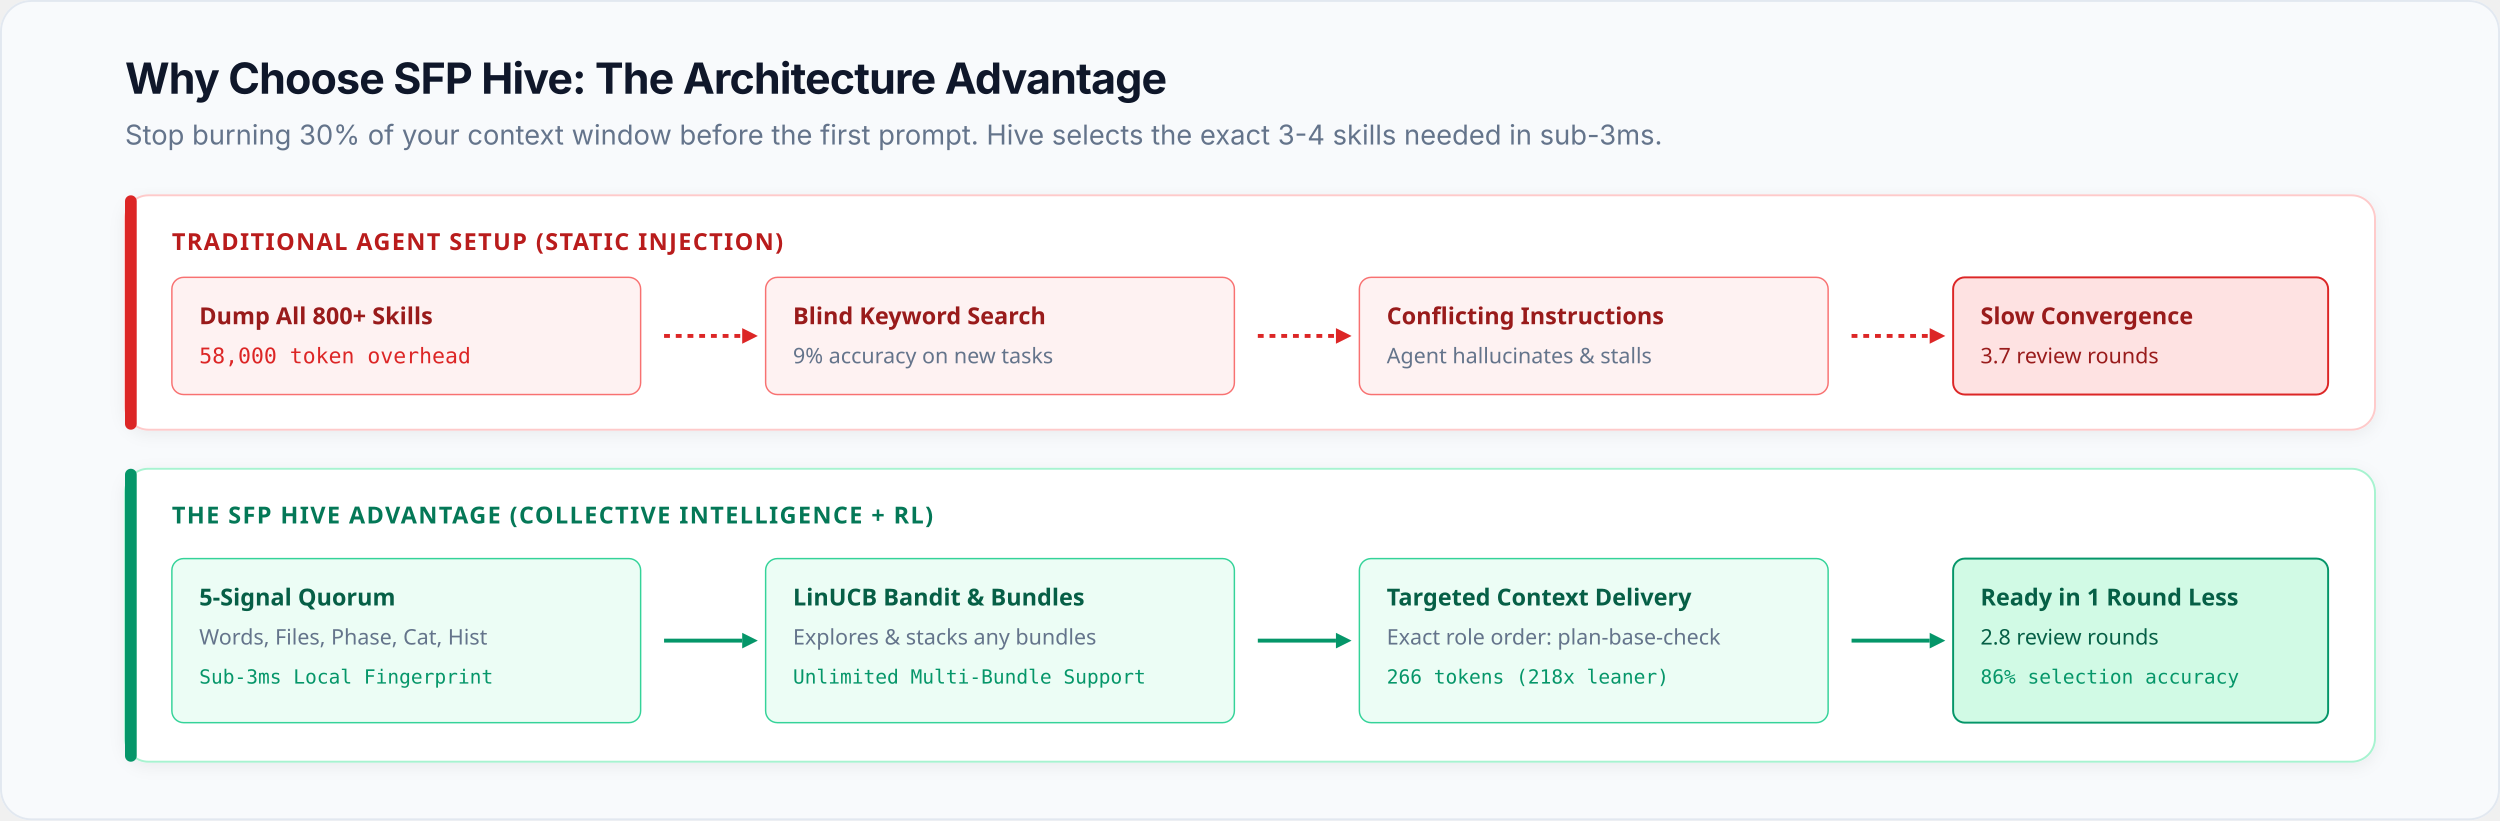
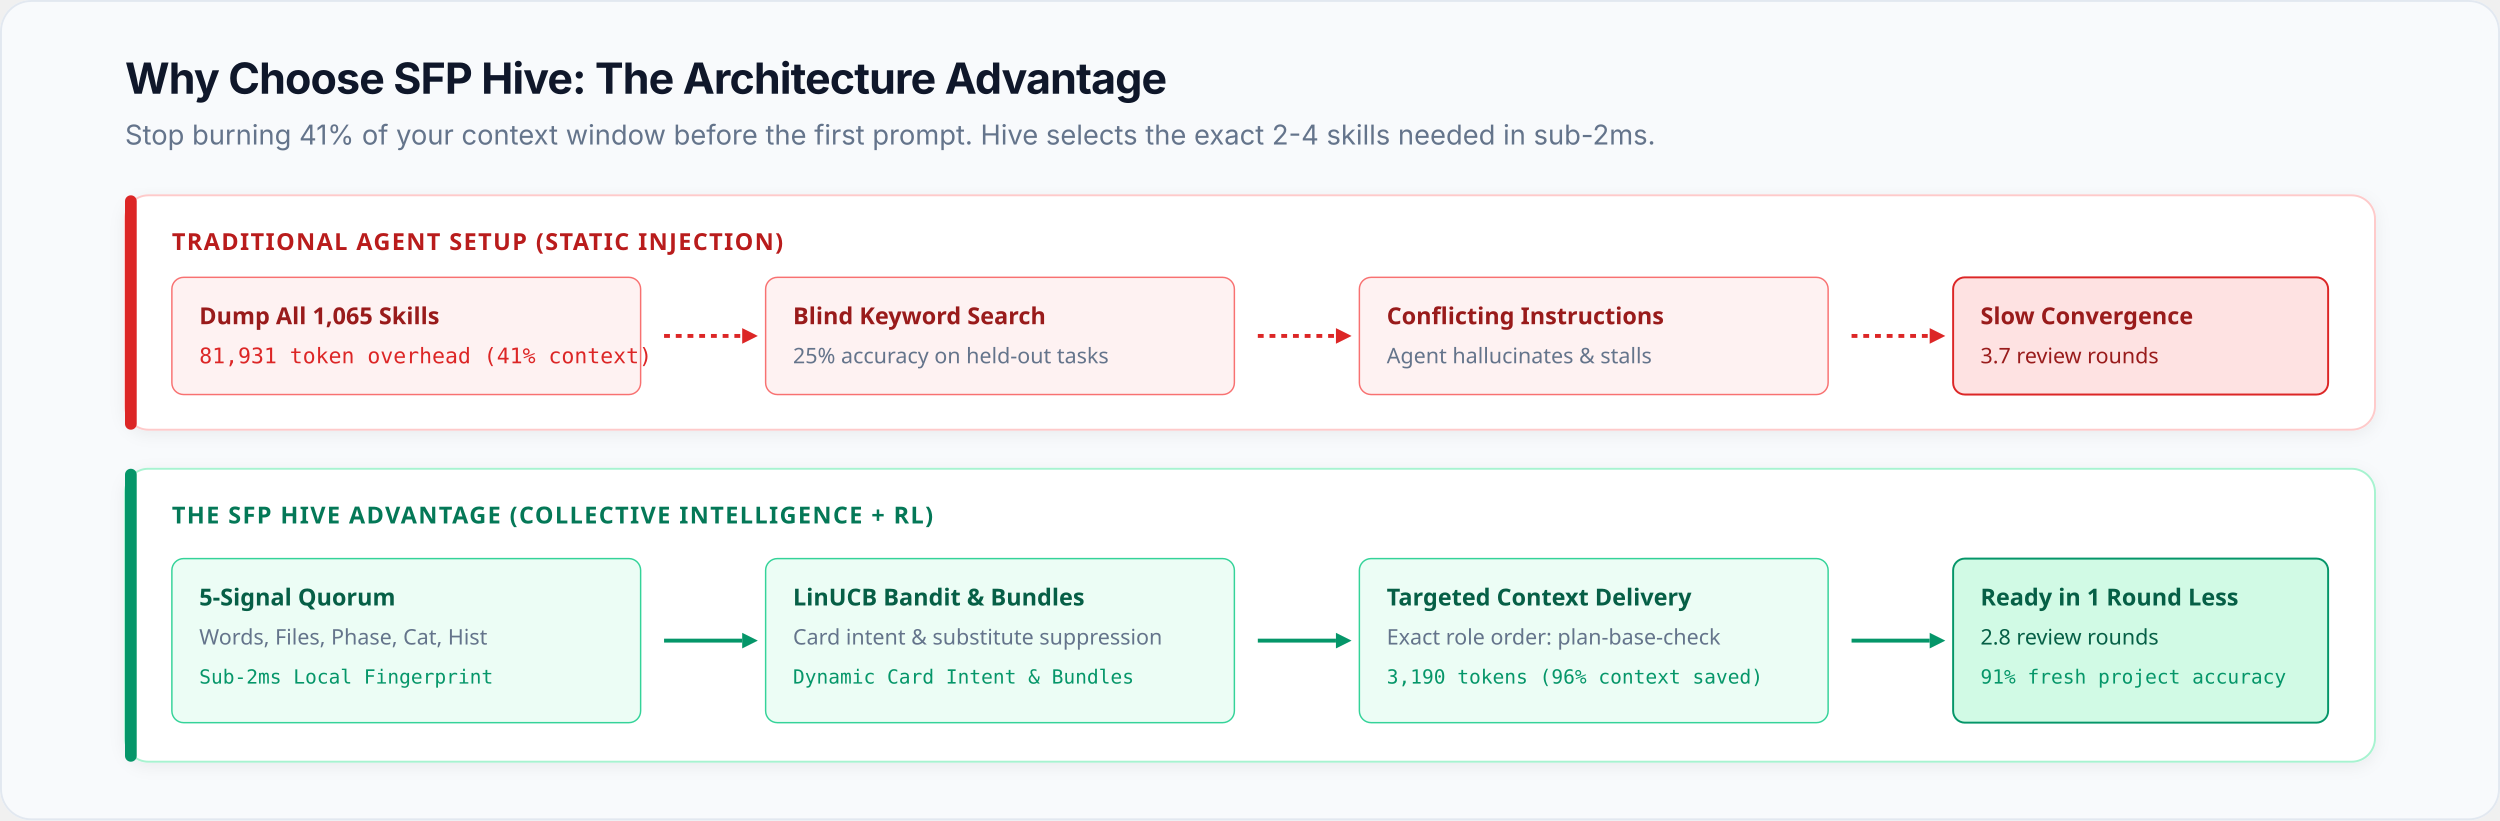
<svg xmlns="http://www.w3.org/2000/svg" width="1280" height="420" viewBox="0 0 1280 420" role="img" aria-labelledby="t d">
  <defs>
    <filter id="card-shadow-l" x="-5%" y="-5%" width="110%" height="115%">
      <feDropShadow dx="0" dy="2" stdDeviation="4" flood-color="#0f172a" flood-opacity="0.06" />
    </filter>
  </defs>
  <rect width="1280" height="420" rx="16" fill="#f8fafc" />
  <rect x="0.5" y="0.5" width="1279" height="419" rx="15.5" fill="none" stroke="#e2e8f0" stroke-width="1" />
  <text x="64" y="48" font-family="ui-sans-serif, system-ui, -apple-system, sans-serif" font-size="22" font-weight="700" fill="#0f172a" letter-spacing="-0.02em">Why Choose SFP Hive: The Architecture Advantage</text>
-   <text x="64" y="74" font-family="ui-sans-serif, system-ui, -apple-system, sans-serif" font-size="14" font-weight="400" fill="#64748b">Stop burning 30% of your context window before the first prompt. Hive selects the exact 3-4 skills needed in sub-3ms.</text>
+   <text x="64" y="74" font-family="ui-sans-serif, system-ui, -apple-system, sans-serif" font-size="14" font-weight="400" fill="#64748b">Stop burning 41% of your context window before the first prompt. Hive selects the exact 2-4 skills needed in sub-2ms.</text>
  <g transform="translate(64, 100)">
    <rect width="1152" height="120" rx="12" fill="#ffffff" stroke="#fecaca" stroke-width="1" filter="url(#card-shadow-l)" />
    <rect width="6" height="120" rx="3" fill="#dc2626" />
    <text x="24" y="28" font-family="ui-sans-serif, system-ui, sans-serif" font-size="12" font-weight="700" fill="#b91c1c" letter-spacing="0.06em">TRADITIONAL AGENT SETUP (STATIC INJECTION)</text>
    <g transform="translate(24, 42)">
      <rect width="240" height="60" rx="6" fill="#fef2f2" stroke="#f87171" stroke-width="0.75" />
-       <text x="14" y="24" font-family="ui-sans-serif, system-ui, sans-serif" font-size="12" font-weight="700" fill="#991b1b">Dump All 800+ Skills</text>
-       <text x="14" y="44" font-family="ui-monospace, monospace" font-size="11" fill="#dc2626">58,000 token overhead</text>
+       <text x="14" y="24" font-family="ui-sans-serif, system-ui, sans-serif" font-size="12" font-weight="700" fill="#991b1b">Dump All 1,065 Skills</text>
+       <text x="14" y="44" font-family="ui-monospace, monospace" font-size="11" fill="#dc2626">81,931 token overhead (41% context)</text>
    </g>
    <path d="M 276 72 L 316 72" stroke="#dc2626" stroke-width="2" stroke-dasharray="3 3" />
    <polygon points="316,68 324,72 316,76" fill="#dc2626" />
    <g transform="translate(328, 42)">
      <rect width="240" height="60" rx="6" fill="#fef2f2" stroke="#f87171" stroke-width="0.75" />
      <text x="14" y="24" font-family="ui-sans-serif, system-ui, sans-serif" font-size="12" font-weight="700" fill="#991b1b">Blind Keyword Search</text>
-       <text x="14" y="44" font-family="ui-sans-serif, system-ui, sans-serif" font-size="11" fill="#64748b">9% accuracy on new tasks</text>
+       <text x="14" y="44" font-family="ui-sans-serif, system-ui, sans-serif" font-size="11" fill="#64748b">25% accuracy on held-out tasks</text>
    </g>
    <path d="M 580 72 L 620 72" stroke="#dc2626" stroke-width="2" stroke-dasharray="3 3" />
    <polygon points="620,68 628,72 620,76" fill="#dc2626" />
    <g transform="translate(632, 42)">
      <rect width="240" height="60" rx="6" fill="#fef2f2" stroke="#f87171" stroke-width="0.75" />
      <text x="14" y="24" font-family="ui-sans-serif, system-ui, sans-serif" font-size="12" font-weight="700" fill="#991b1b">Conflicting Instructions</text>
      <text x="14" y="44" font-family="ui-sans-serif, system-ui, sans-serif" font-size="11" fill="#64748b">Agent hallucinates &amp; stalls</text>
    </g>
    <path d="M 884 72 L 924 72" stroke="#dc2626" stroke-width="2" stroke-dasharray="3 3" />
    <polygon points="924,68 932,72 924,76" fill="#dc2626" />
    <g transform="translate(936, 42)">
      <rect width="192" height="60" rx="6" fill="#fee2e2" stroke="#dc2626" stroke-width="1" />
      <text x="14" y="24" font-family="ui-sans-serif, system-ui, sans-serif" font-size="12" font-weight="700" fill="#991b1b">Slow Convergence</text>
      <text x="14" y="44" font-family="ui-sans-serif, system-ui, sans-serif" font-size="11" fill="#991b1b">3.7 review rounds</text>
    </g>
  </g>
  <g transform="translate(64, 240)">
    <rect width="1152" height="150" rx="12" fill="#ffffff" stroke="#a7f3d0" stroke-width="1" filter="url(#card-shadow-l)" />
    <rect width="6" height="150" rx="3" fill="#059669" />
    <text x="24" y="28" font-family="ui-sans-serif, system-ui, sans-serif" font-size="12" font-weight="700" fill="#047857" letter-spacing="0.06em">THE SFP HIVE ADVANTAGE (COLLECTIVE INTELLIGENCE + RL)</text>
    <g transform="translate(24, 46)">
      <rect width="240" height="84" rx="6" fill="#ecfdf5" stroke="#34d399" stroke-width="0.75" />
      <text x="14" y="24" font-family="ui-sans-serif, system-ui, sans-serif" font-size="12" font-weight="700" fill="#065f46">5-Signal Quorum</text>
      <text x="14" y="44" font-family="ui-sans-serif, system-ui, sans-serif" font-size="11" fill="#64748b">Words, Files, Phase, Cat, Hist</text>
-       <text x="14" y="64" font-family="ui-monospace, monospace" font-size="10" fill="#059669">Sub-3ms Local Fingerprint</text>
+       <text x="14" y="64" font-family="ui-monospace, monospace" font-size="10" fill="#059669">Sub-2ms Local Fingerprint</text>
    </g>
    <path d="M 276 88 L 316 88" stroke="#059669" stroke-width="2" />
    <polygon points="316,84 324,88 316,92" fill="#059669" />
    <g transform="translate(328, 46)">
      <rect width="240" height="84" rx="6" fill="#ecfdf5" stroke="#34d399" stroke-width="0.75" />
      <text x="14" y="24" font-family="ui-sans-serif, system-ui, sans-serif" font-size="12" font-weight="700" fill="#065f46">LinUCB Bandit &amp; Bundles</text>
-       <text x="14" y="44" font-family="ui-sans-serif, system-ui, sans-serif" font-size="11" fill="#64748b">Explores &amp; stacks any bundles</text>
-       <text x="14" y="64" font-family="ui-monospace, monospace" font-size="10" fill="#059669">Unlimited Multi-Bundle Support</text>
+       <text x="14" y="44" font-family="ui-sans-serif, system-ui, sans-serif" font-size="11" fill="#64748b">Card intent &amp; substitute suppression</text>
+       <text x="14" y="64" font-family="ui-monospace, monospace" font-size="10" fill="#059669">Dynamic Card Intent &amp; Bundles</text>
    </g>
    <path d="M 580 88 L 620 88" stroke="#059669" stroke-width="2" />
    <polygon points="620,84 628,88 620,92" fill="#059669" />
    <g transform="translate(632, 46)">
      <rect width="240" height="84" rx="6" fill="#ecfdf5" stroke="#34d399" stroke-width="0.75" />
      <text x="14" y="24" font-family="ui-sans-serif, system-ui, sans-serif" font-size="12" font-weight="700" fill="#065f46">Targeted Context Delivery</text>
      <text x="14" y="44" font-family="ui-sans-serif, system-ui, sans-serif" font-size="11" fill="#64748b">Exact role order: plan-base-check</text>
-       <text x="14" y="64" font-family="ui-monospace, monospace" font-size="10" fill="#059669">266 tokens (218x leaner)</text>
+       <text x="14" y="64" font-family="ui-monospace, monospace" font-size="10" fill="#059669">3,190 tokens (96% context saved)</text>
    </g>
    <path d="M 884 88 L 924 88" stroke="#059669" stroke-width="2" />
    <polygon points="924,84 932,88 924,92" fill="#059669" />
    <g transform="translate(936, 46)">
      <rect width="192" height="84" rx="6" fill="#d1fae5" stroke="#059669" stroke-width="1" />
      <text x="14" y="24" font-family="ui-sans-serif, system-ui, sans-serif" font-size="12" font-weight="700" fill="#065f46">Ready in 1 Round Less</text>
      <text x="14" y="44" font-family="ui-sans-serif, system-ui, sans-serif" font-size="11" fill="#065f46">2.8 review rounds</text>
-       <text x="14" y="64" font-family="ui-monospace, monospace" font-size="10" fill="#059669">86% selection accuracy</text>
+       <text x="14" y="64" font-family="ui-monospace, monospace" font-size="10" fill="#059669">91% fresh project accuracy</text>
    </g>
  </g>
</svg>
